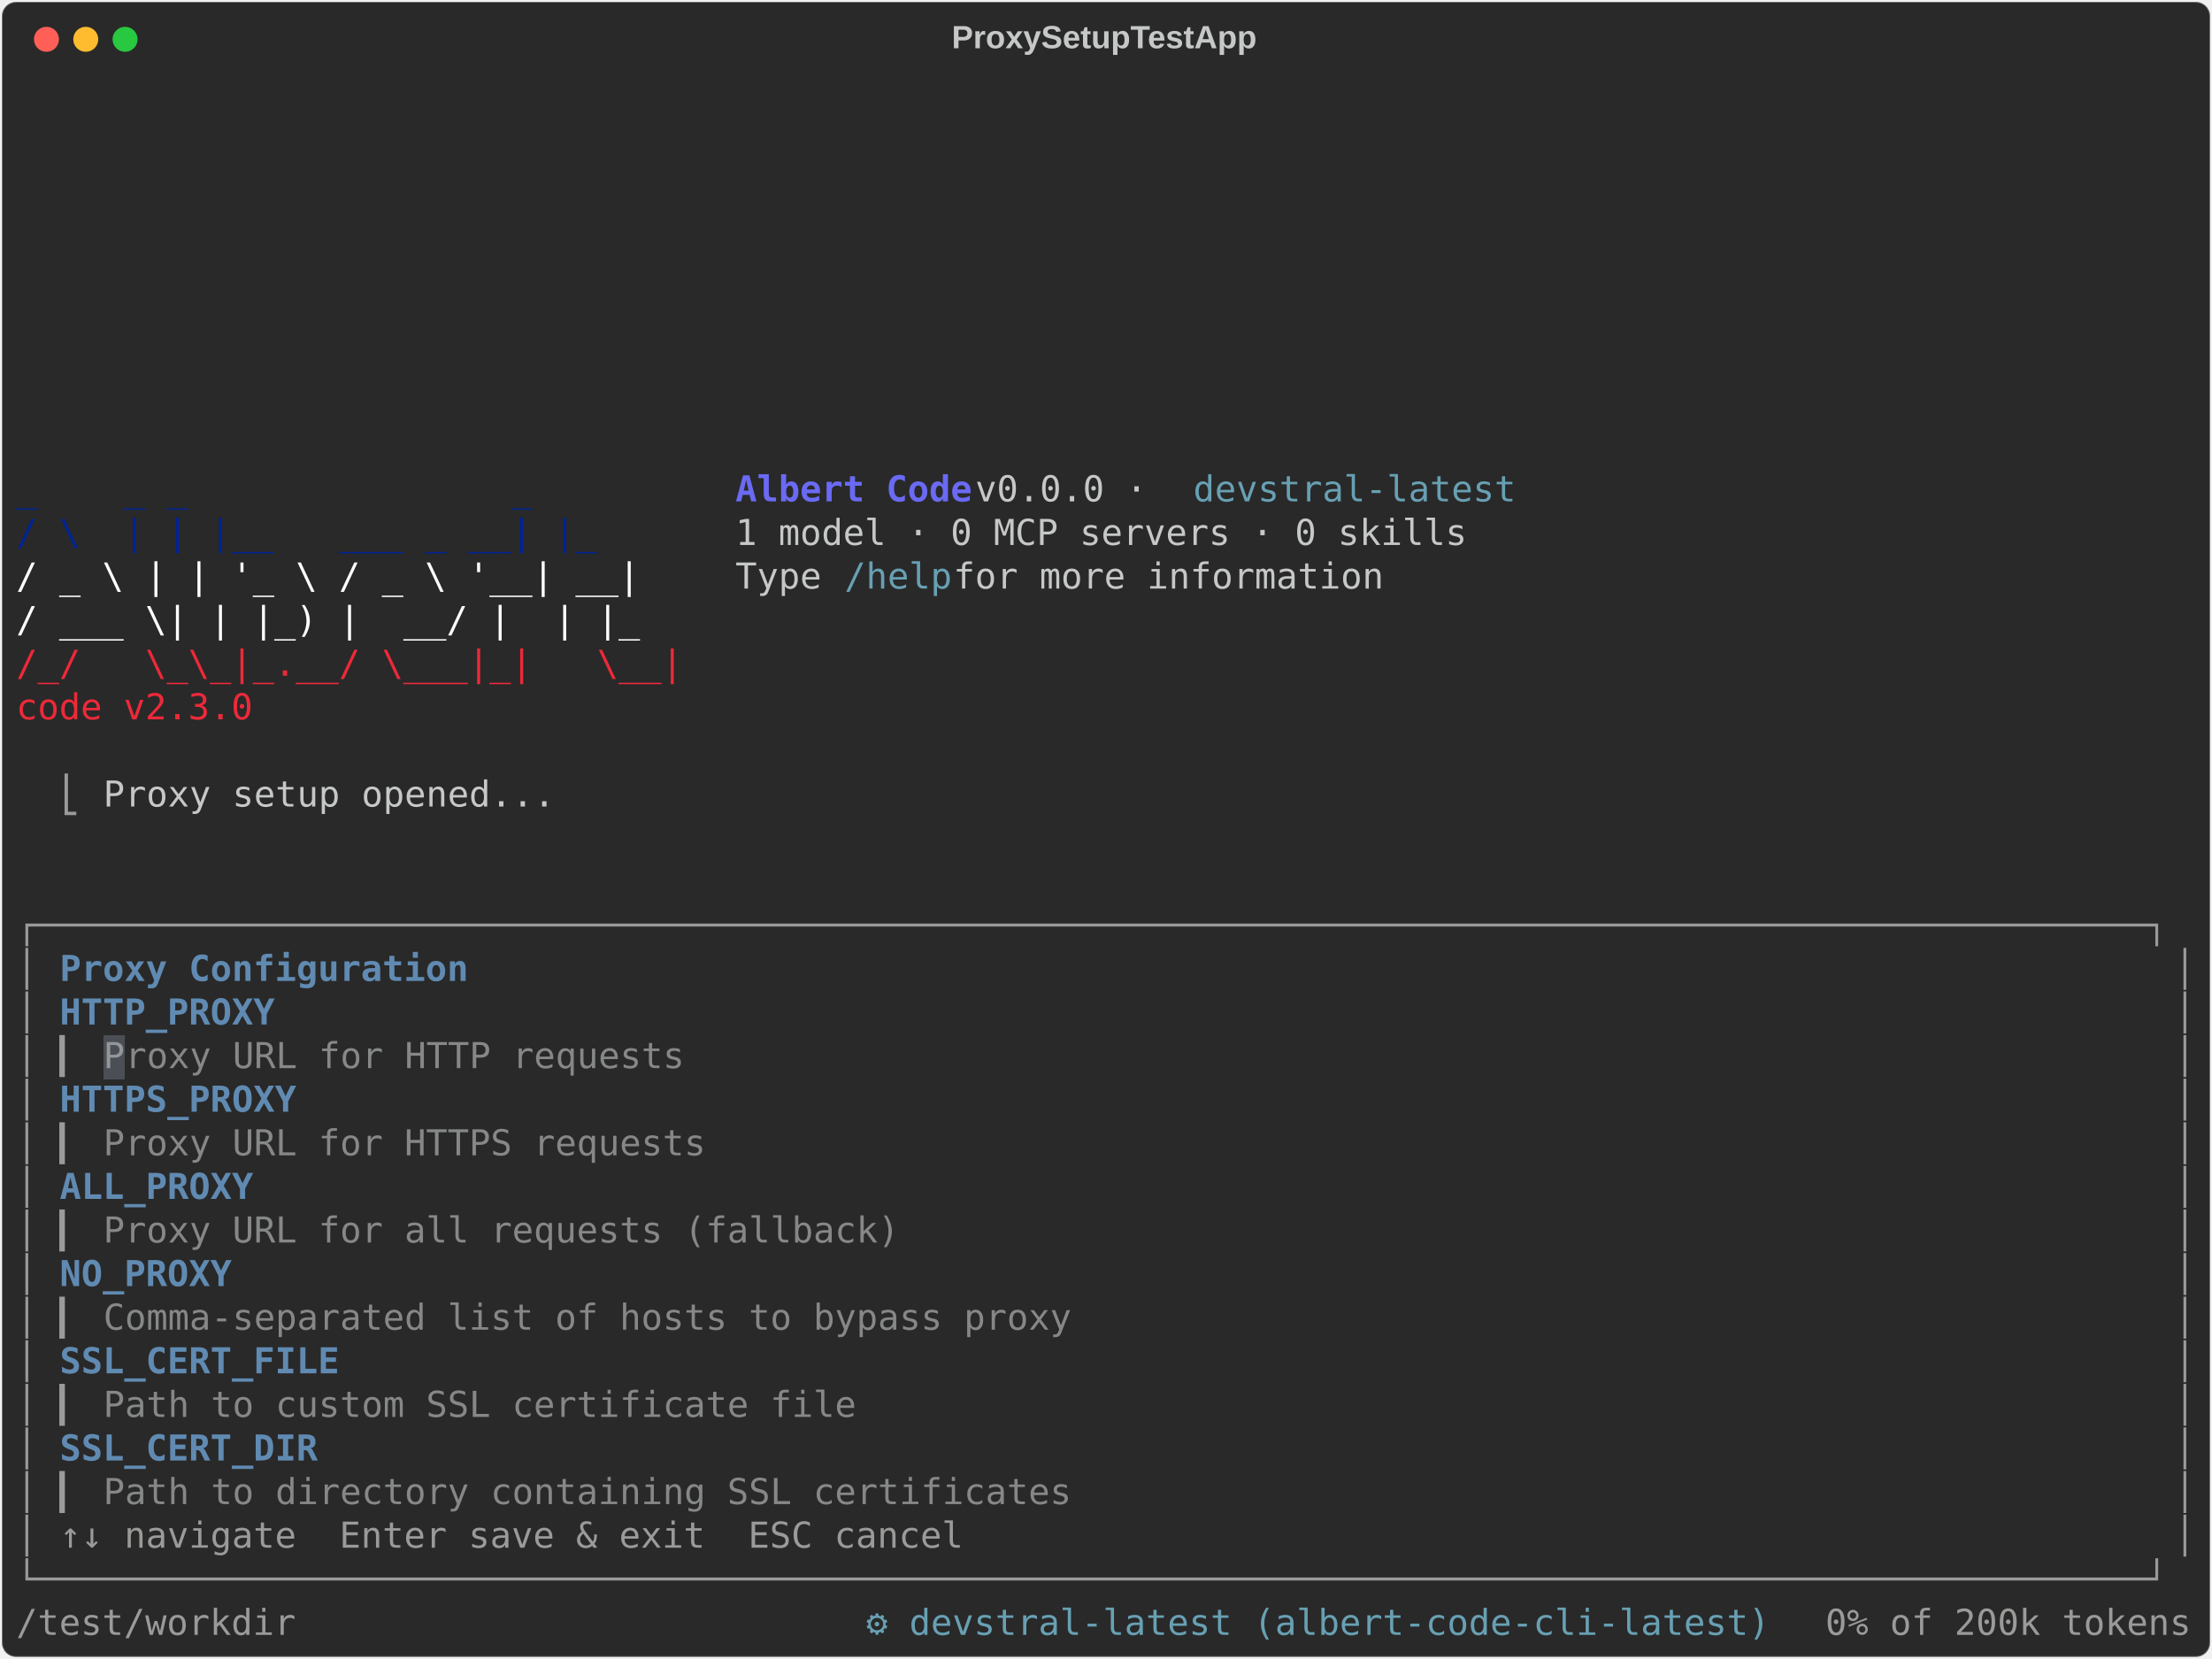
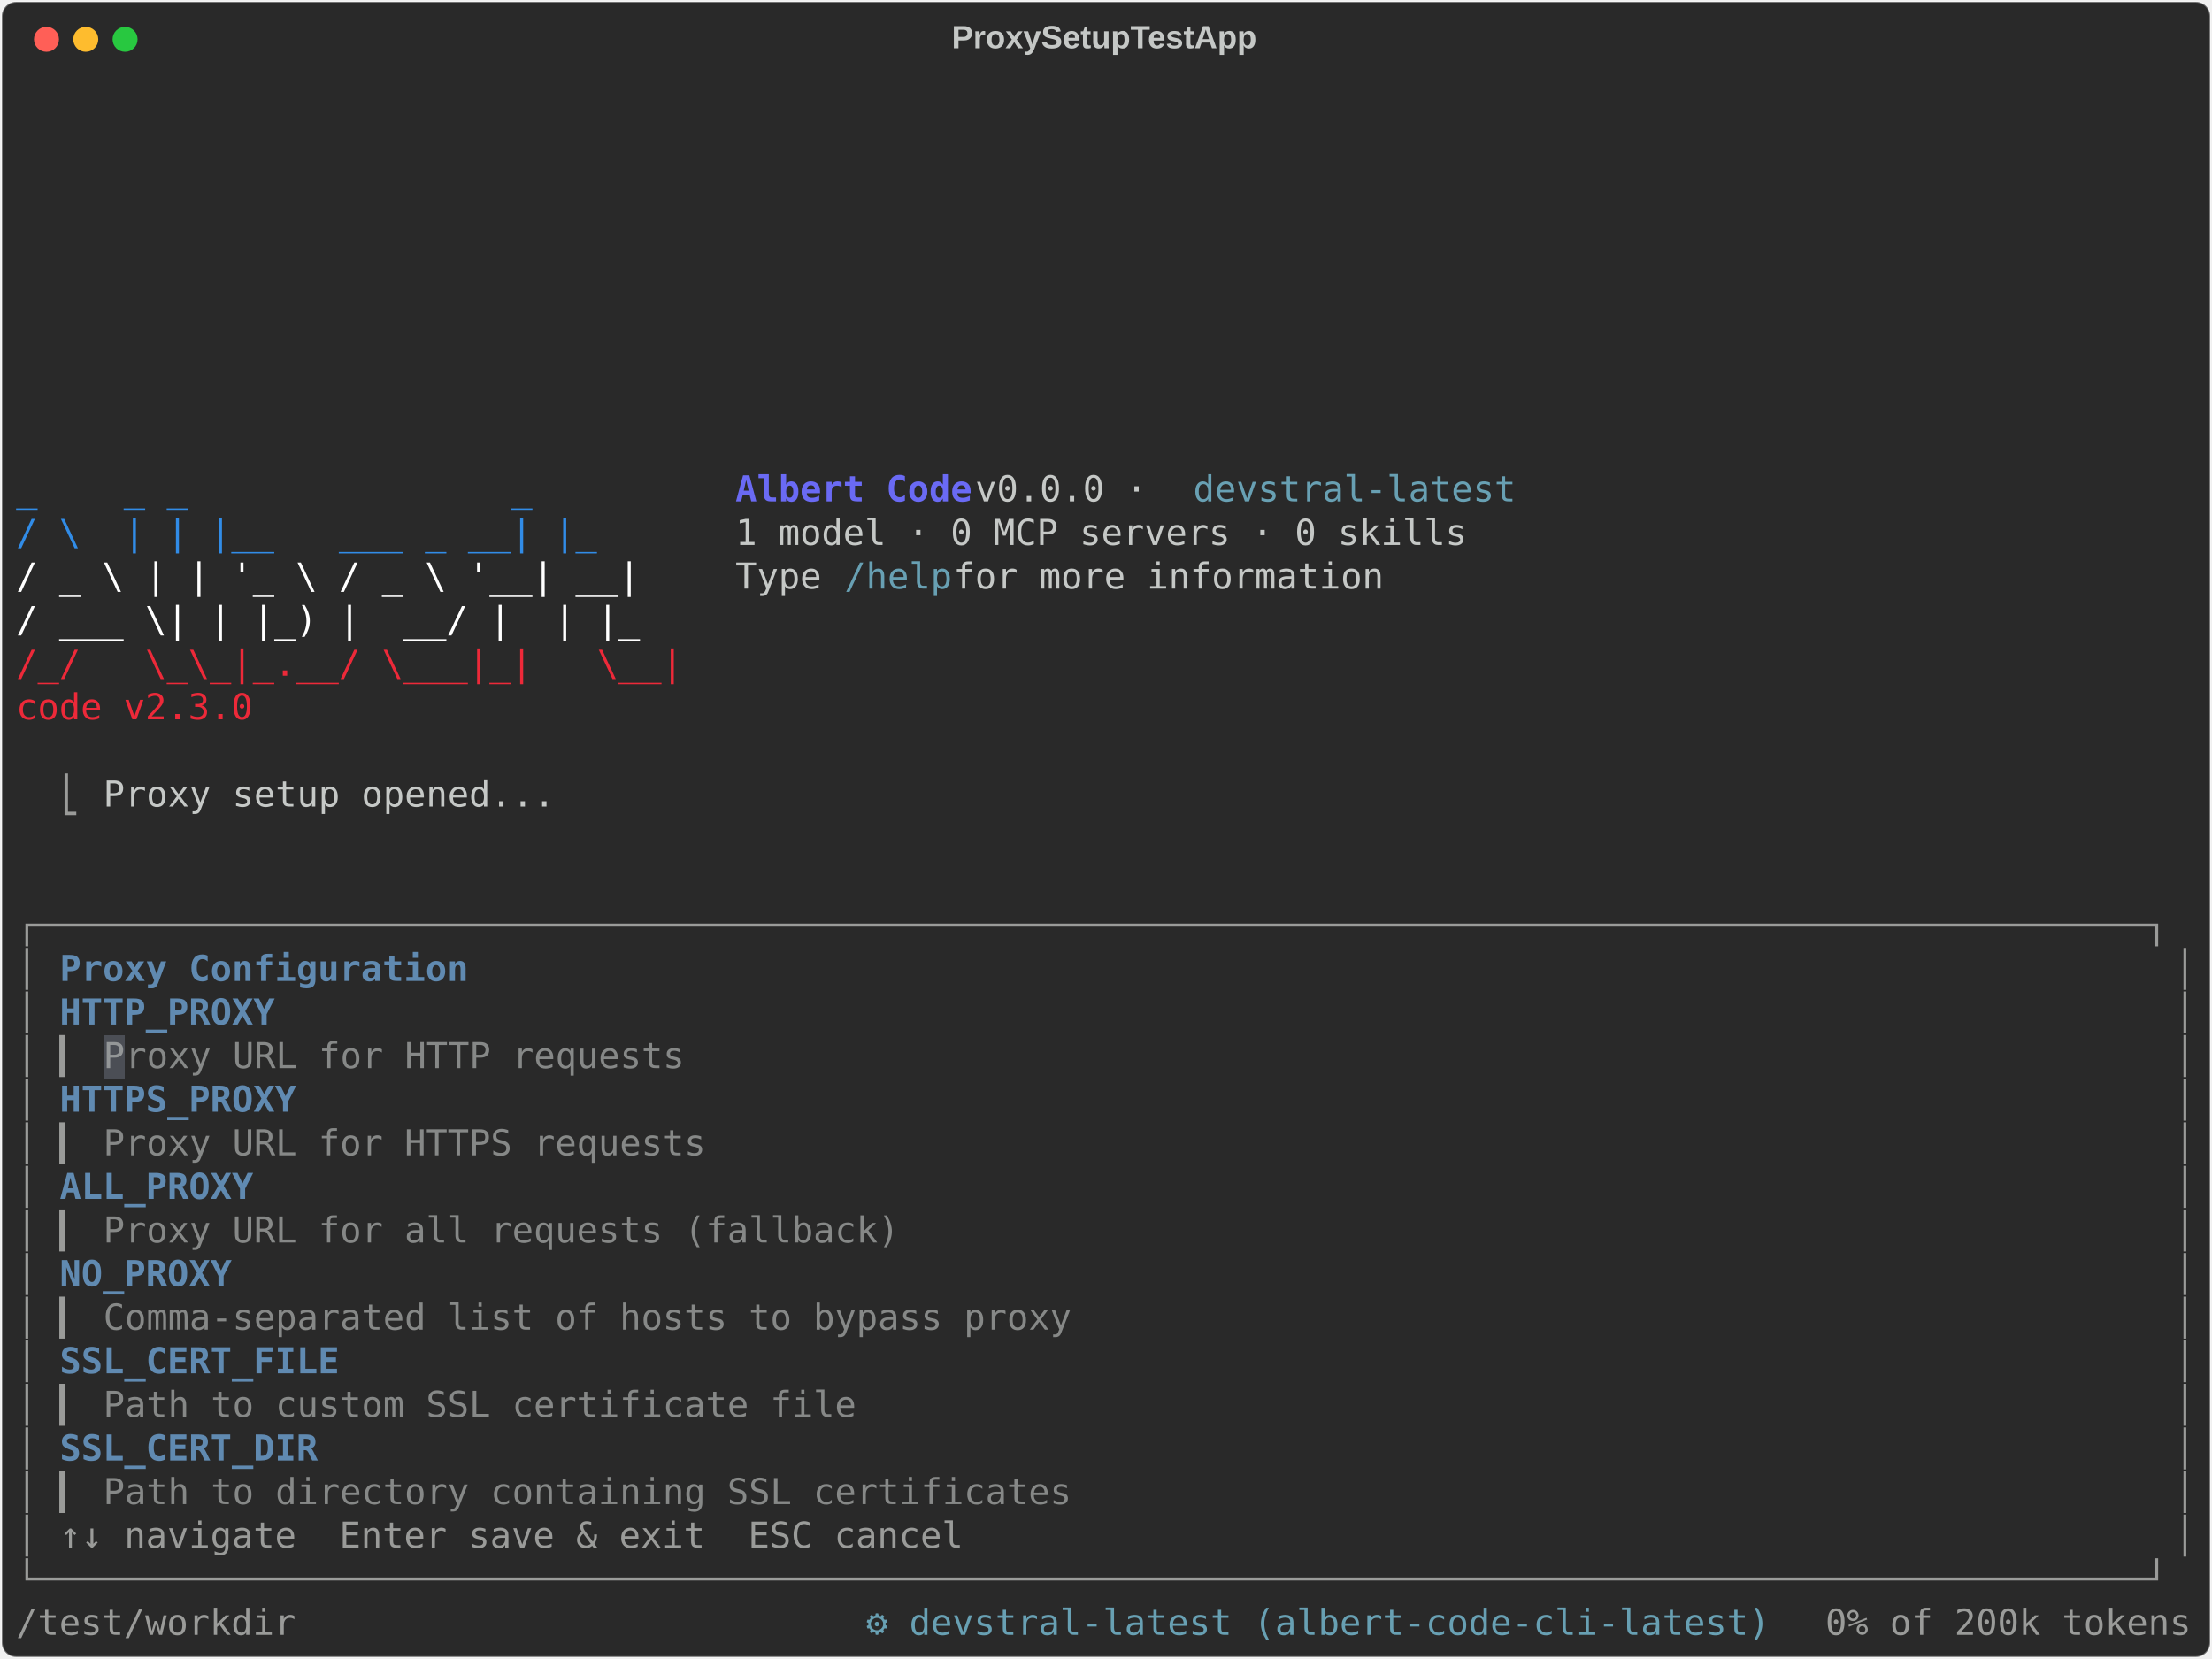
<svg xmlns="http://www.w3.org/2000/svg" class="rich-terminal" viewBox="0 0 1238 928.4">
  <style>

    @font-face {
        font-family: "Fira Code";
        src: local("FiraCode-Regular"),
                url("https://cdnjs.cloudflare.com/ajax/libs/firacode/6.2.0/woff2/FiraCode-Regular.woff2") format("woff2"),
                url("https://cdnjs.cloudflare.com/ajax/libs/firacode/6.2.0/woff/FiraCode-Regular.woff") format("woff");
        font-style: normal;
        font-weight: 400;
    }
    @font-face {
        font-family: "Fira Code";
        src: local("FiraCode-Bold"),
                url("https://cdnjs.cloudflare.com/ajax/libs/firacode/6.2.0/woff2/FiraCode-Bold.woff2") format("woff2"),
                url("https://cdnjs.cloudflare.com/ajax/libs/firacode/6.2.0/woff/FiraCode-Bold.woff") format("woff");
        font-style: bold;
        font-weight: 700;
    }

    .terminal-matrix {
        font-family: Fira Code, monospace;
        font-size: 20px;
        line-height: 24.4px;
        font-variant-east-asian: full-width;
    }

    .terminal-title {
        font-size: 18px;
        font-weight: bold;
        font-family: arial;
    }

    .terminal-r1 { fill: #c5c8c6 }
- .terminal-r2 { fill: #002395 }
+ .terminal-r2 { fill: #318ce7 }
.terminal-r3 { fill: #6a6af4;font-weight: bold }
.terminal-r4 { fill: #68a0b3 }
.terminal-r5 { fill: #ffffff }
.terminal-r6 { fill: #ed2939 }
.terminal-r7 { fill: #9a9b99 }
.terminal-r8 { fill: #608ab1;font-weight: bold }
.terminal-r9 { fill: #949798 }
.terminal-r10 { fill: #868887 }
    </style>
  <defs>
    <clipPath id="terminal-clip-terminal">
      <rect x="0" y="0" width="1219.0" height="877.4" />
    </clipPath>
    <clipPath id="terminal-line-0">
      <rect x="0" y="1.5" width="1220" height="24.65" />
    </clipPath>
    <clipPath id="terminal-line-1">
      <rect x="0" y="25.9" width="1220" height="24.65" />
    </clipPath>
    <clipPath id="terminal-line-2">
      <rect x="0" y="50.3" width="1220" height="24.65" />
    </clipPath>
    <clipPath id="terminal-line-3">
      <rect x="0" y="74.7" width="1220" height="24.65" />
    </clipPath>
    <clipPath id="terminal-line-4">
      <rect x="0" y="99.1" width="1220" height="24.65" />
    </clipPath>
    <clipPath id="terminal-line-5">
      <rect x="0" y="123.5" width="1220" height="24.65" />
    </clipPath>
    <clipPath id="terminal-line-6">
      <rect x="0" y="147.9" width="1220" height="24.65" />
    </clipPath>
    <clipPath id="terminal-line-7">
      <rect x="0" y="172.3" width="1220" height="24.65" />
    </clipPath>
    <clipPath id="terminal-line-8">
      <rect x="0" y="196.7" width="1220" height="24.65" />
    </clipPath>
    <clipPath id="terminal-line-9">
      <rect x="0" y="221.1" width="1220" height="24.65" />
    </clipPath>
    <clipPath id="terminal-line-10">
      <rect x="0" y="245.5" width="1220" height="24.65" />
    </clipPath>
    <clipPath id="terminal-line-11">
      <rect x="0" y="269.9" width="1220" height="24.65" />
    </clipPath>
    <clipPath id="terminal-line-12">
      <rect x="0" y="294.3" width="1220" height="24.65" />
    </clipPath>
    <clipPath id="terminal-line-13">
      <rect x="0" y="318.7" width="1220" height="24.65" />
    </clipPath>
    <clipPath id="terminal-line-14">
      <rect x="0" y="343.1" width="1220" height="24.65" />
    </clipPath>
    <clipPath id="terminal-line-15">
      <rect x="0" y="367.5" width="1220" height="24.65" />
    </clipPath>
    <clipPath id="terminal-line-16">
      <rect x="0" y="391.9" width="1220" height="24.65" />
    </clipPath>
    <clipPath id="terminal-line-17">
      <rect x="0" y="416.3" width="1220" height="24.65" />
    </clipPath>
    <clipPath id="terminal-line-18">
      <rect x="0" y="440.7" width="1220" height="24.65" />
    </clipPath>
    <clipPath id="terminal-line-19">
      <rect x="0" y="465.1" width="1220" height="24.65" />
    </clipPath>
    <clipPath id="terminal-line-20">
      <rect x="0" y="489.5" width="1220" height="24.65" />
    </clipPath>
    <clipPath id="terminal-line-21">
      <rect x="0" y="513.9" width="1220" height="24.65" />
    </clipPath>
    <clipPath id="terminal-line-22">
      <rect x="0" y="538.3" width="1220" height="24.65" />
    </clipPath>
    <clipPath id="terminal-line-23">
      <rect x="0" y="562.7" width="1220" height="24.65" />
    </clipPath>
    <clipPath id="terminal-line-24">
      <rect x="0" y="587.1" width="1220" height="24.65" />
    </clipPath>
    <clipPath id="terminal-line-25">
      <rect x="0" y="611.5" width="1220" height="24.65" />
    </clipPath>
    <clipPath id="terminal-line-26">
      <rect x="0" y="635.9" width="1220" height="24.65" />
    </clipPath>
    <clipPath id="terminal-line-27">
      <rect x="0" y="660.3" width="1220" height="24.65" />
    </clipPath>
    <clipPath id="terminal-line-28">
      <rect x="0" y="684.7" width="1220" height="24.65" />
    </clipPath>
    <clipPath id="terminal-line-29">
      <rect x="0" y="709.1" width="1220" height="24.65" />
    </clipPath>
    <clipPath id="terminal-line-30">
      <rect x="0" y="733.5" width="1220" height="24.65" />
    </clipPath>
    <clipPath id="terminal-line-31">
      <rect x="0" y="757.9" width="1220" height="24.65" />
    </clipPath>
    <clipPath id="terminal-line-32">
      <rect x="0" y="782.3" width="1220" height="24.65" />
    </clipPath>
    <clipPath id="terminal-line-33">
      <rect x="0" y="806.7" width="1220" height="24.65" />
    </clipPath>
    <clipPath id="terminal-line-34">
      <rect x="0" y="831.1" width="1220" height="24.65" />
    </clipPath>
  </defs>
  <rect fill="#292929" stroke="rgba(255,255,255,0.35)" stroke-width="1" x="1" y="1" width="1236" height="926.4" rx="8" />
  <text class="terminal-title" fill="#c5c8c6" text-anchor="middle" x="618" y="27">ProxySetupTestApp</text>
  <g transform="translate(26,22)">
    <circle cx="0" cy="0" r="7" fill="#ff5f57" />
    <circle cx="22" cy="0" r="7" fill="#febc2e" />
    <circle cx="44" cy="0" r="7" fill="#28c840" />
  </g>
  <g transform="translate(9, 41)" clip-path="url(#terminal-clip-terminal)">
    <rect fill="#4b4e55" x="48.8" y="538.3" width="12.2" height="24.65" shape-rendering="crispEdges" />
    <g class="terminal-matrix">
      <text class="terminal-r1" x="1220" y="20" textLength="12.2" clip-path="url(#terminal-line-0)">
</text>
      <text class="terminal-r1" x="1220" y="44.4" textLength="12.2" clip-path="url(#terminal-line-1)">
</text>
      <text class="terminal-r1" x="1220" y="68.8" textLength="12.2" clip-path="url(#terminal-line-2)">
</text>
      <text class="terminal-r1" x="1220" y="93.2" textLength="12.2" clip-path="url(#terminal-line-3)">
</text>
      <text class="terminal-r1" x="1220" y="117.6" textLength="12.2" clip-path="url(#terminal-line-4)">
</text>
      <text class="terminal-r1" x="1220" y="142" textLength="12.2" clip-path="url(#terminal-line-5)">
</text>
      <text class="terminal-r1" x="1220" y="166.4" textLength="12.2" clip-path="url(#terminal-line-6)">
</text>
      <text class="terminal-r1" x="1220" y="190.8" textLength="12.2" clip-path="url(#terminal-line-7)">
</text>
      <text class="terminal-r1" x="1220" y="215.2" textLength="12.2" clip-path="url(#terminal-line-8)">
</text>
      <text class="terminal-r2" x="0" y="239.6" textLength="378.2" clip-path="url(#terminal-line-9)">    _    _ _               _   </text>
      <text class="terminal-r3" x="402.6" y="239.6" textLength="134.2" clip-path="url(#terminal-line-9)">Albert Code</text>
      <text class="terminal-r1" x="536.8" y="239.6" textLength="122" clip-path="url(#terminal-line-9)"> v0.0.0 · </text>
      <text class="terminal-r4" x="658.8" y="239.6" textLength="183" clip-path="url(#terminal-line-9)">devstral-latest</text>
      <text class="terminal-r1" x="1220" y="239.6" textLength="12.2" clip-path="url(#terminal-line-9)">
</text>
      <text class="terminal-r2" x="0" y="264" textLength="378.2" clip-path="url(#terminal-line-10)">   / \  | | |__   ___ _ __| |_ </text>
      <text class="terminal-r1" x="402.6" y="264" textLength="414.8" clip-path="url(#terminal-line-10)">1 model · 0 MCP servers · 0 skills</text>
      <text class="terminal-r1" x="1220" y="264" textLength="12.2" clip-path="url(#terminal-line-10)">
</text>
      <text class="terminal-r5" x="0" y="288.4" textLength="378.2" clip-path="url(#terminal-line-11)">  / _ \ | | '_ \ / _ \ '__| __|</text>
      <text class="terminal-r1" x="402.6" y="288.4" textLength="61" clip-path="url(#terminal-line-11)">Type </text>
      <text class="terminal-r4" x="463.6" y="288.4" textLength="61" clip-path="url(#terminal-line-11)">/help</text>
      <text class="terminal-r1" x="524.6" y="288.4" textLength="256.2" clip-path="url(#terminal-line-11)"> for more information</text>
      <text class="terminal-r1" x="1220" y="288.4" textLength="12.2" clip-path="url(#terminal-line-11)">
</text>
      <text class="terminal-r5" x="0" y="312.8" textLength="378.2" clip-path="url(#terminal-line-12)"> / ___ \| | |_) |  __/ |  | |_ </text>
      <text class="terminal-r1" x="1220" y="312.8" textLength="12.2" clip-path="url(#terminal-line-12)">
</text>
      <text class="terminal-r6" x="0" y="337.2" textLength="378.2" clip-path="url(#terminal-line-13)">/_/   \_\_|_.__/ \___|_|   \__|</text>
      <text class="terminal-r1" x="1220" y="337.2" textLength="12.2" clip-path="url(#terminal-line-13)">
</text>
      <text class="terminal-r6" x="0" y="361.6" textLength="353.8" clip-path="url(#terminal-line-14)">                  code v2.3.0</text>
      <text class="terminal-r1" x="1220" y="361.6" textLength="12.2" clip-path="url(#terminal-line-14)">
</text>
      <text class="terminal-r1" x="1220" y="386" textLength="12.2" clip-path="url(#terminal-line-15)">
</text>
      <text class="terminal-r7" x="24.4" y="410.4" textLength="12.2" clip-path="url(#terminal-line-16)">⎣</text>
      <text class="terminal-r1" x="48.8" y="410.4" textLength="256.2" clip-path="url(#terminal-line-16)">Proxy setup opened...</text>
      <text class="terminal-r1" x="1220" y="410.4" textLength="12.2" clip-path="url(#terminal-line-16)">
</text>
      <text class="terminal-r1" x="1220" y="434.8" textLength="12.2" clip-path="url(#terminal-line-17)">
</text>
      <text class="terminal-r1" x="1220" y="459.2" textLength="12.2" clip-path="url(#terminal-line-18)">
</text>
      <text class="terminal-r7" x="0" y="483.6" textLength="1220" clip-path="url(#terminal-line-19)">┌──────────────────────────────────────────────────────────────────────────────────────────────────┐</text>
      <text class="terminal-r1" x="1220" y="483.6" textLength="12.2" clip-path="url(#terminal-line-19)">
</text>
      <text class="terminal-r7" x="0" y="508" textLength="12.2" clip-path="url(#terminal-line-20)">│</text>
      <text class="terminal-r8" x="24.4" y="508" textLength="231.8" clip-path="url(#terminal-line-20)">Proxy Configuration</text>
      <text class="terminal-r7" x="1207.8" y="508" textLength="12.2" clip-path="url(#terminal-line-20)">│</text>
      <text class="terminal-r1" x="1220" y="508" textLength="12.2" clip-path="url(#terminal-line-20)">
</text>
      <text class="terminal-r7" x="0" y="532.4" textLength="12.2" clip-path="url(#terminal-line-21)">│</text>
      <text class="terminal-r8" x="24.4" y="532.4" textLength="122" clip-path="url(#terminal-line-21)">HTTP_PROXY</text>
      <text class="terminal-r7" x="1207.8" y="532.4" textLength="12.2" clip-path="url(#terminal-line-21)">│</text>
      <text class="terminal-r1" x="1220" y="532.4" textLength="12.2" clip-path="url(#terminal-line-21)">
</text>
      <text class="terminal-r7" x="0" y="556.8" textLength="12.2" clip-path="url(#terminal-line-22)">│</text>
      <text class="terminal-r7" x="24.4" y="556.8" textLength="12.2" clip-path="url(#terminal-line-22)">▎</text>
      <text class="terminal-r9" x="48.8" y="556.8" textLength="12.2" clip-path="url(#terminal-line-22)">P</text>
      <text class="terminal-r10" x="61" y="556.8" textLength="317.2" clip-path="url(#terminal-line-22)">roxy URL for HTTP requests</text>
      <text class="terminal-r7" x="1207.8" y="556.8" textLength="12.2" clip-path="url(#terminal-line-22)">│</text>
      <text class="terminal-r1" x="1220" y="556.8" textLength="12.2" clip-path="url(#terminal-line-22)">
</text>
      <text class="terminal-r7" x="0" y="581.2" textLength="12.2" clip-path="url(#terminal-line-23)">│</text>
      <text class="terminal-r8" x="24.4" y="581.2" textLength="134.2" clip-path="url(#terminal-line-23)">HTTPS_PROXY</text>
      <text class="terminal-r7" x="1207.8" y="581.2" textLength="12.2" clip-path="url(#terminal-line-23)">│</text>
      <text class="terminal-r1" x="1220" y="581.2" textLength="12.2" clip-path="url(#terminal-line-23)">
</text>
      <text class="terminal-r7" x="0" y="605.6" textLength="12.2" clip-path="url(#terminal-line-24)">│</text>
      <text class="terminal-r7" x="24.4" y="605.6" textLength="12.2" clip-path="url(#terminal-line-24)">▎</text>
      <text class="terminal-r10" x="48.8" y="605.6" textLength="341.6" clip-path="url(#terminal-line-24)">Proxy URL for HTTPS requests</text>
      <text class="terminal-r7" x="1207.8" y="605.6" textLength="12.2" clip-path="url(#terminal-line-24)">│</text>
      <text class="terminal-r1" x="1220" y="605.6" textLength="12.2" clip-path="url(#terminal-line-24)">
</text>
      <text class="terminal-r7" x="0" y="630" textLength="12.2" clip-path="url(#terminal-line-25)">│</text>
      <text class="terminal-r8" x="24.4" y="630" textLength="109.8" clip-path="url(#terminal-line-25)">ALL_PROXY</text>
      <text class="terminal-r7" x="1207.8" y="630" textLength="12.2" clip-path="url(#terminal-line-25)">│</text>
      <text class="terminal-r1" x="1220" y="630" textLength="12.2" clip-path="url(#terminal-line-25)">
</text>
      <text class="terminal-r7" x="0" y="654.4" textLength="12.2" clip-path="url(#terminal-line-26)">│</text>
      <text class="terminal-r7" x="24.4" y="654.4" textLength="12.2" clip-path="url(#terminal-line-26)">▎</text>
      <text class="terminal-r10" x="48.8" y="654.4" textLength="451.4" clip-path="url(#terminal-line-26)">Proxy URL for all requests (fallback)</text>
      <text class="terminal-r7" x="1207.8" y="654.4" textLength="12.2" clip-path="url(#terminal-line-26)">│</text>
      <text class="terminal-r1" x="1220" y="654.4" textLength="12.2" clip-path="url(#terminal-line-26)">
</text>
      <text class="terminal-r7" x="0" y="678.8" textLength="12.2" clip-path="url(#terminal-line-27)">│</text>
      <text class="terminal-r8" x="24.4" y="678.8" textLength="97.6" clip-path="url(#terminal-line-27)">NO_PROXY</text>
      <text class="terminal-r7" x="1207.8" y="678.8" textLength="12.2" clip-path="url(#terminal-line-27)">│</text>
      <text class="terminal-r1" x="1220" y="678.8" textLength="12.2" clip-path="url(#terminal-line-27)">
</text>
      <text class="terminal-r7" x="0" y="703.2" textLength="12.2" clip-path="url(#terminal-line-28)">│</text>
      <text class="terminal-r7" x="24.4" y="703.2" textLength="12.2" clip-path="url(#terminal-line-28)">▎</text>
      <text class="terminal-r10" x="48.8" y="703.2" textLength="549" clip-path="url(#terminal-line-28)">Comma-separated list of hosts to bypass proxy</text>
      <text class="terminal-r7" x="1207.8" y="703.2" textLength="12.2" clip-path="url(#terminal-line-28)">│</text>
      <text class="terminal-r1" x="1220" y="703.2" textLength="12.2" clip-path="url(#terminal-line-28)">
</text>
      <text class="terminal-r7" x="0" y="727.6" textLength="12.2" clip-path="url(#terminal-line-29)">│</text>
      <text class="terminal-r8" x="24.4" y="727.6" textLength="158.6" clip-path="url(#terminal-line-29)">SSL_CERT_FILE</text>
      <text class="terminal-r7" x="1207.8" y="727.6" textLength="12.2" clip-path="url(#terminal-line-29)">│</text>
      <text class="terminal-r1" x="1220" y="727.6" textLength="12.2" clip-path="url(#terminal-line-29)">
</text>
      <text class="terminal-r7" x="0" y="752" textLength="12.2" clip-path="url(#terminal-line-30)">│</text>
      <text class="terminal-r7" x="24.4" y="752" textLength="12.2" clip-path="url(#terminal-line-30)">▎</text>
      <text class="terminal-r10" x="48.8" y="752" textLength="427" clip-path="url(#terminal-line-30)">Path to custom SSL certificate file</text>
      <text class="terminal-r7" x="1207.8" y="752" textLength="12.2" clip-path="url(#terminal-line-30)">│</text>
      <text class="terminal-r1" x="1220" y="752" textLength="12.2" clip-path="url(#terminal-line-30)">
</text>
      <text class="terminal-r7" x="0" y="776.4" textLength="12.2" clip-path="url(#terminal-line-31)">│</text>
      <text class="terminal-r8" x="24.4" y="776.4" textLength="146.4" clip-path="url(#terminal-line-31)">SSL_CERT_DIR</text>
      <text class="terminal-r7" x="1207.8" y="776.4" textLength="12.2" clip-path="url(#terminal-line-31)">│</text>
      <text class="terminal-r1" x="1220" y="776.4" textLength="12.2" clip-path="url(#terminal-line-31)">
</text>
      <text class="terminal-r7" x="0" y="800.8" textLength="12.2" clip-path="url(#terminal-line-32)">│</text>
      <text class="terminal-r7" x="24.4" y="800.8" textLength="12.2" clip-path="url(#terminal-line-32)">▎</text>
      <text class="terminal-r10" x="48.8" y="800.8" textLength="549" clip-path="url(#terminal-line-32)">Path to directory containing SSL certificates</text>
      <text class="terminal-r7" x="1207.8" y="800.8" textLength="12.2" clip-path="url(#terminal-line-32)">│</text>
      <text class="terminal-r1" x="1220" y="800.8" textLength="12.2" clip-path="url(#terminal-line-32)">
</text>
      <text class="terminal-r7" x="0" y="825.2" textLength="12.2" clip-path="url(#terminal-line-33)">│</text>
      <text class="terminal-r7" x="24.4" y="825.2" textLength="512.4" clip-path="url(#terminal-line-33)">↑↓ navigate  Enter save &amp; exit  ESC cancel</text>
      <text class="terminal-r7" x="1207.8" y="825.2" textLength="12.2" clip-path="url(#terminal-line-33)">│</text>
      <text class="terminal-r1" x="1220" y="825.2" textLength="12.2" clip-path="url(#terminal-line-33)">
</text>
      <text class="terminal-r7" x="0" y="849.6" textLength="1220" clip-path="url(#terminal-line-34)">└──────────────────────────────────────────────────────────────────────────────────────────────────┘</text>
      <text class="terminal-r1" x="1220" y="849.6" textLength="12.2" clip-path="url(#terminal-line-34)">
</text>
      <text class="terminal-r7" x="0" y="874" textLength="158.6" clip-path="url(#terminal-line-35)">/test/workdir</text>
      <text class="terminal-r4" x="475.8" y="874" textLength="512.4" clip-path="url(#terminal-line-35)">⚙ devstral-latest (albert-code-cli-latest)</text>
      <text class="terminal-r7" x="1012.6" y="874" textLength="207.4" clip-path="url(#terminal-line-35)">0% of 200k tokens</text>
    </g>
  </g>
</svg>
